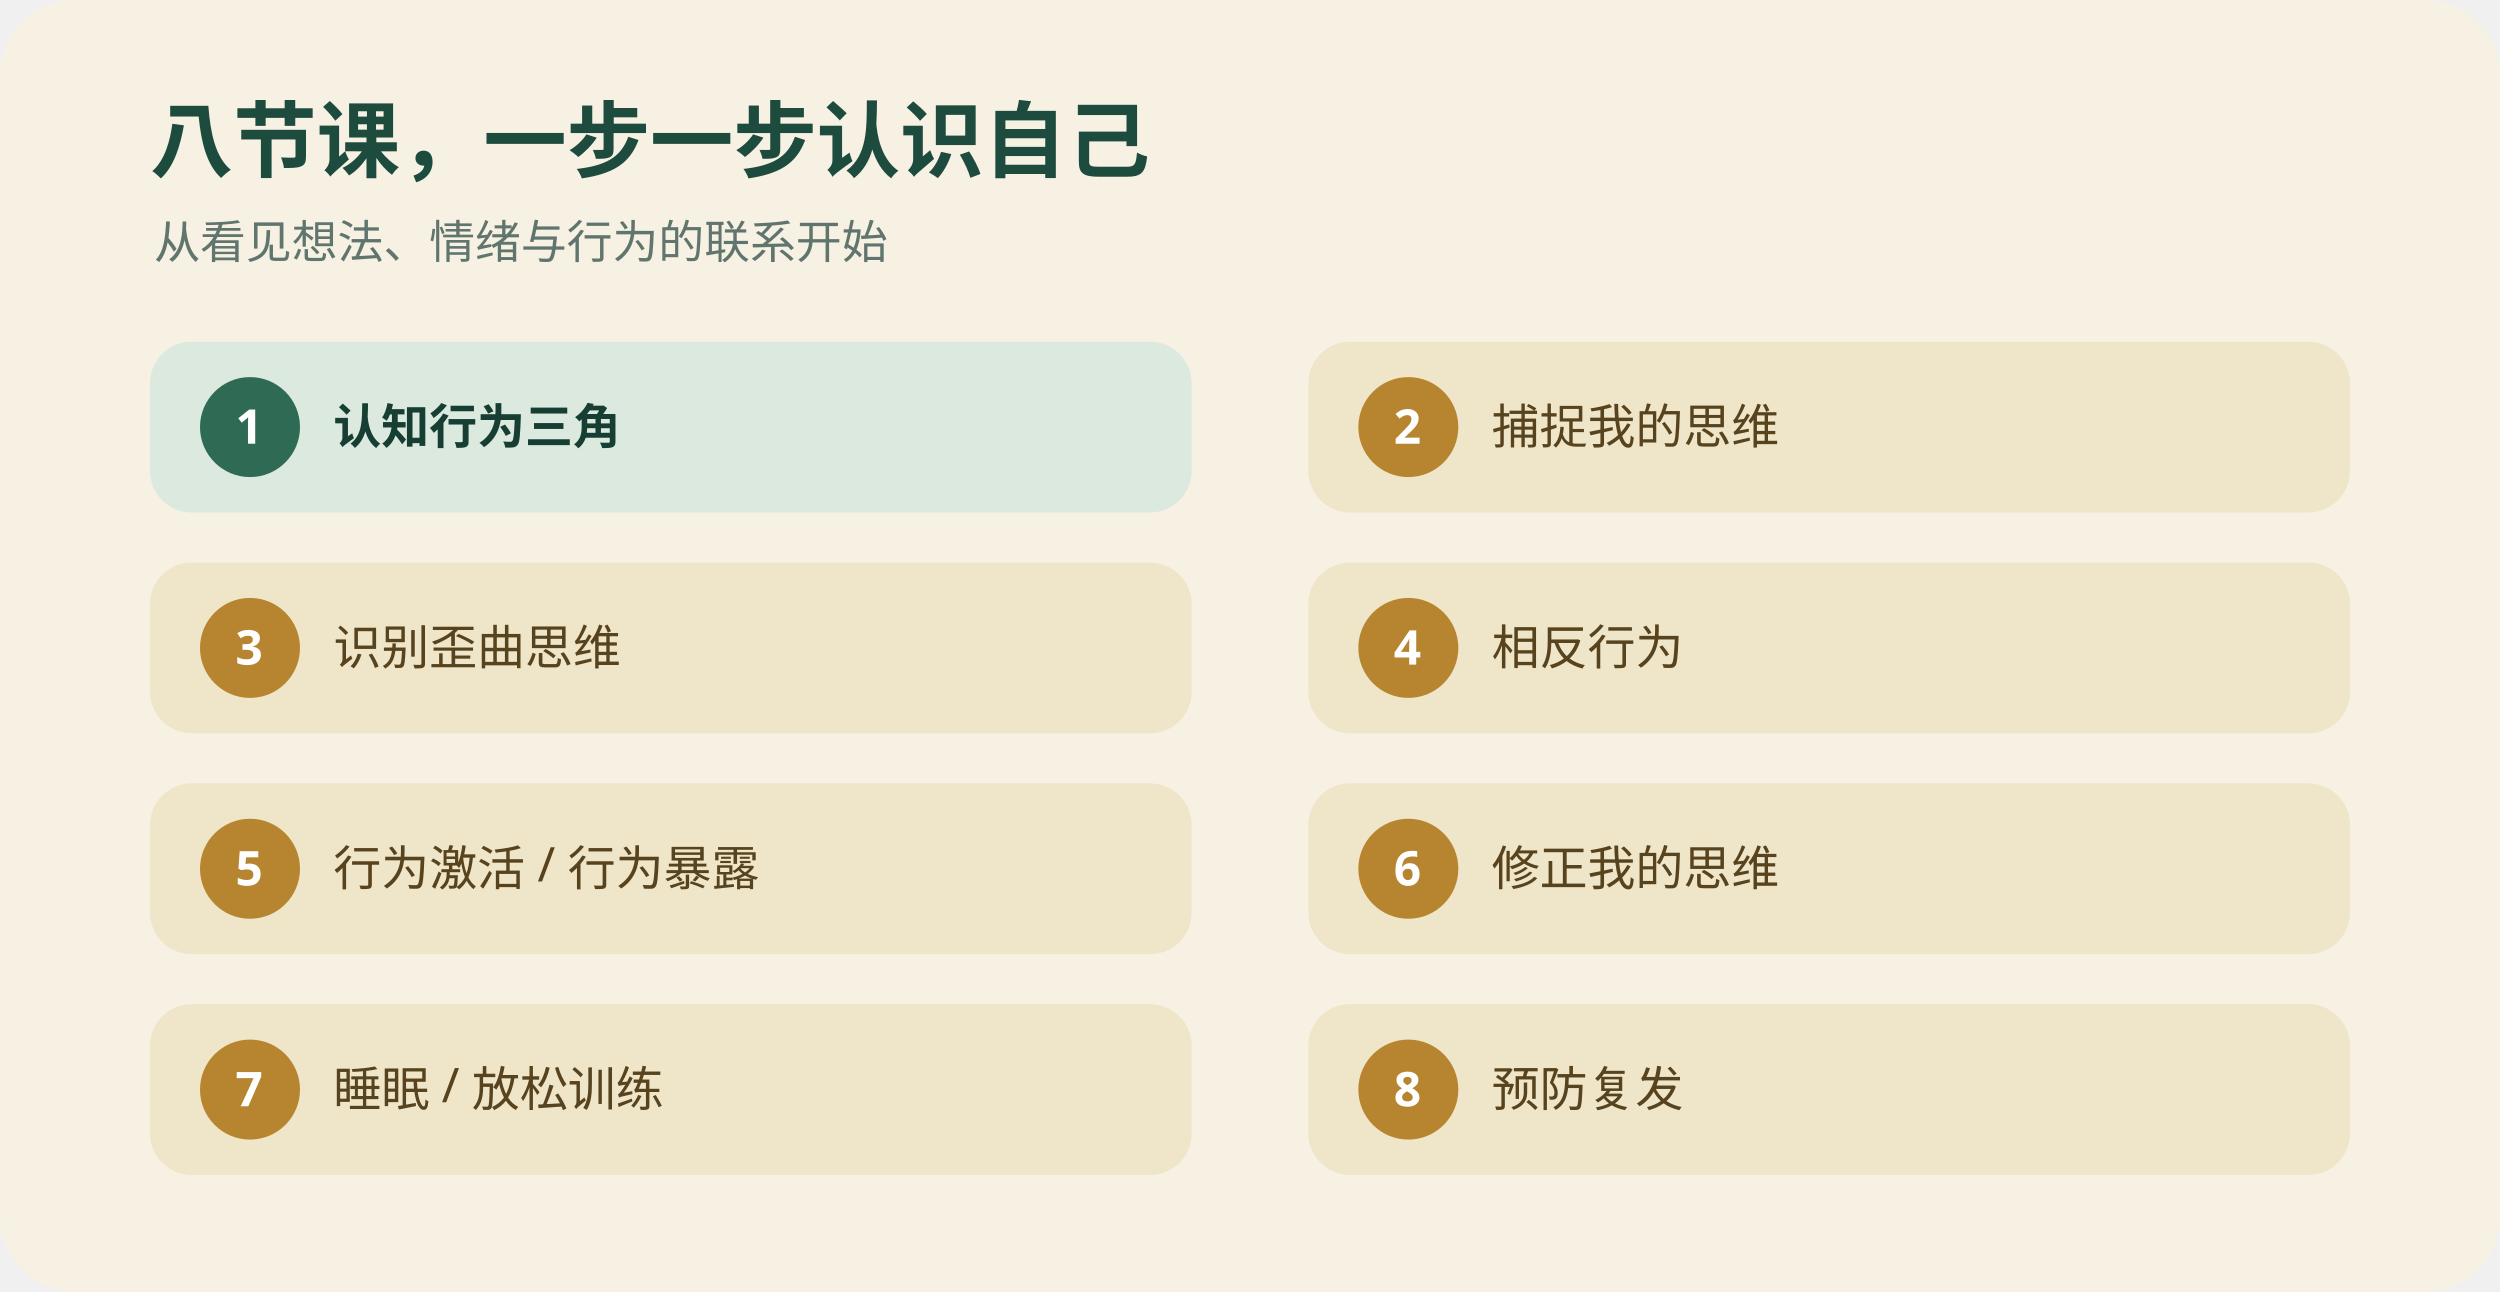
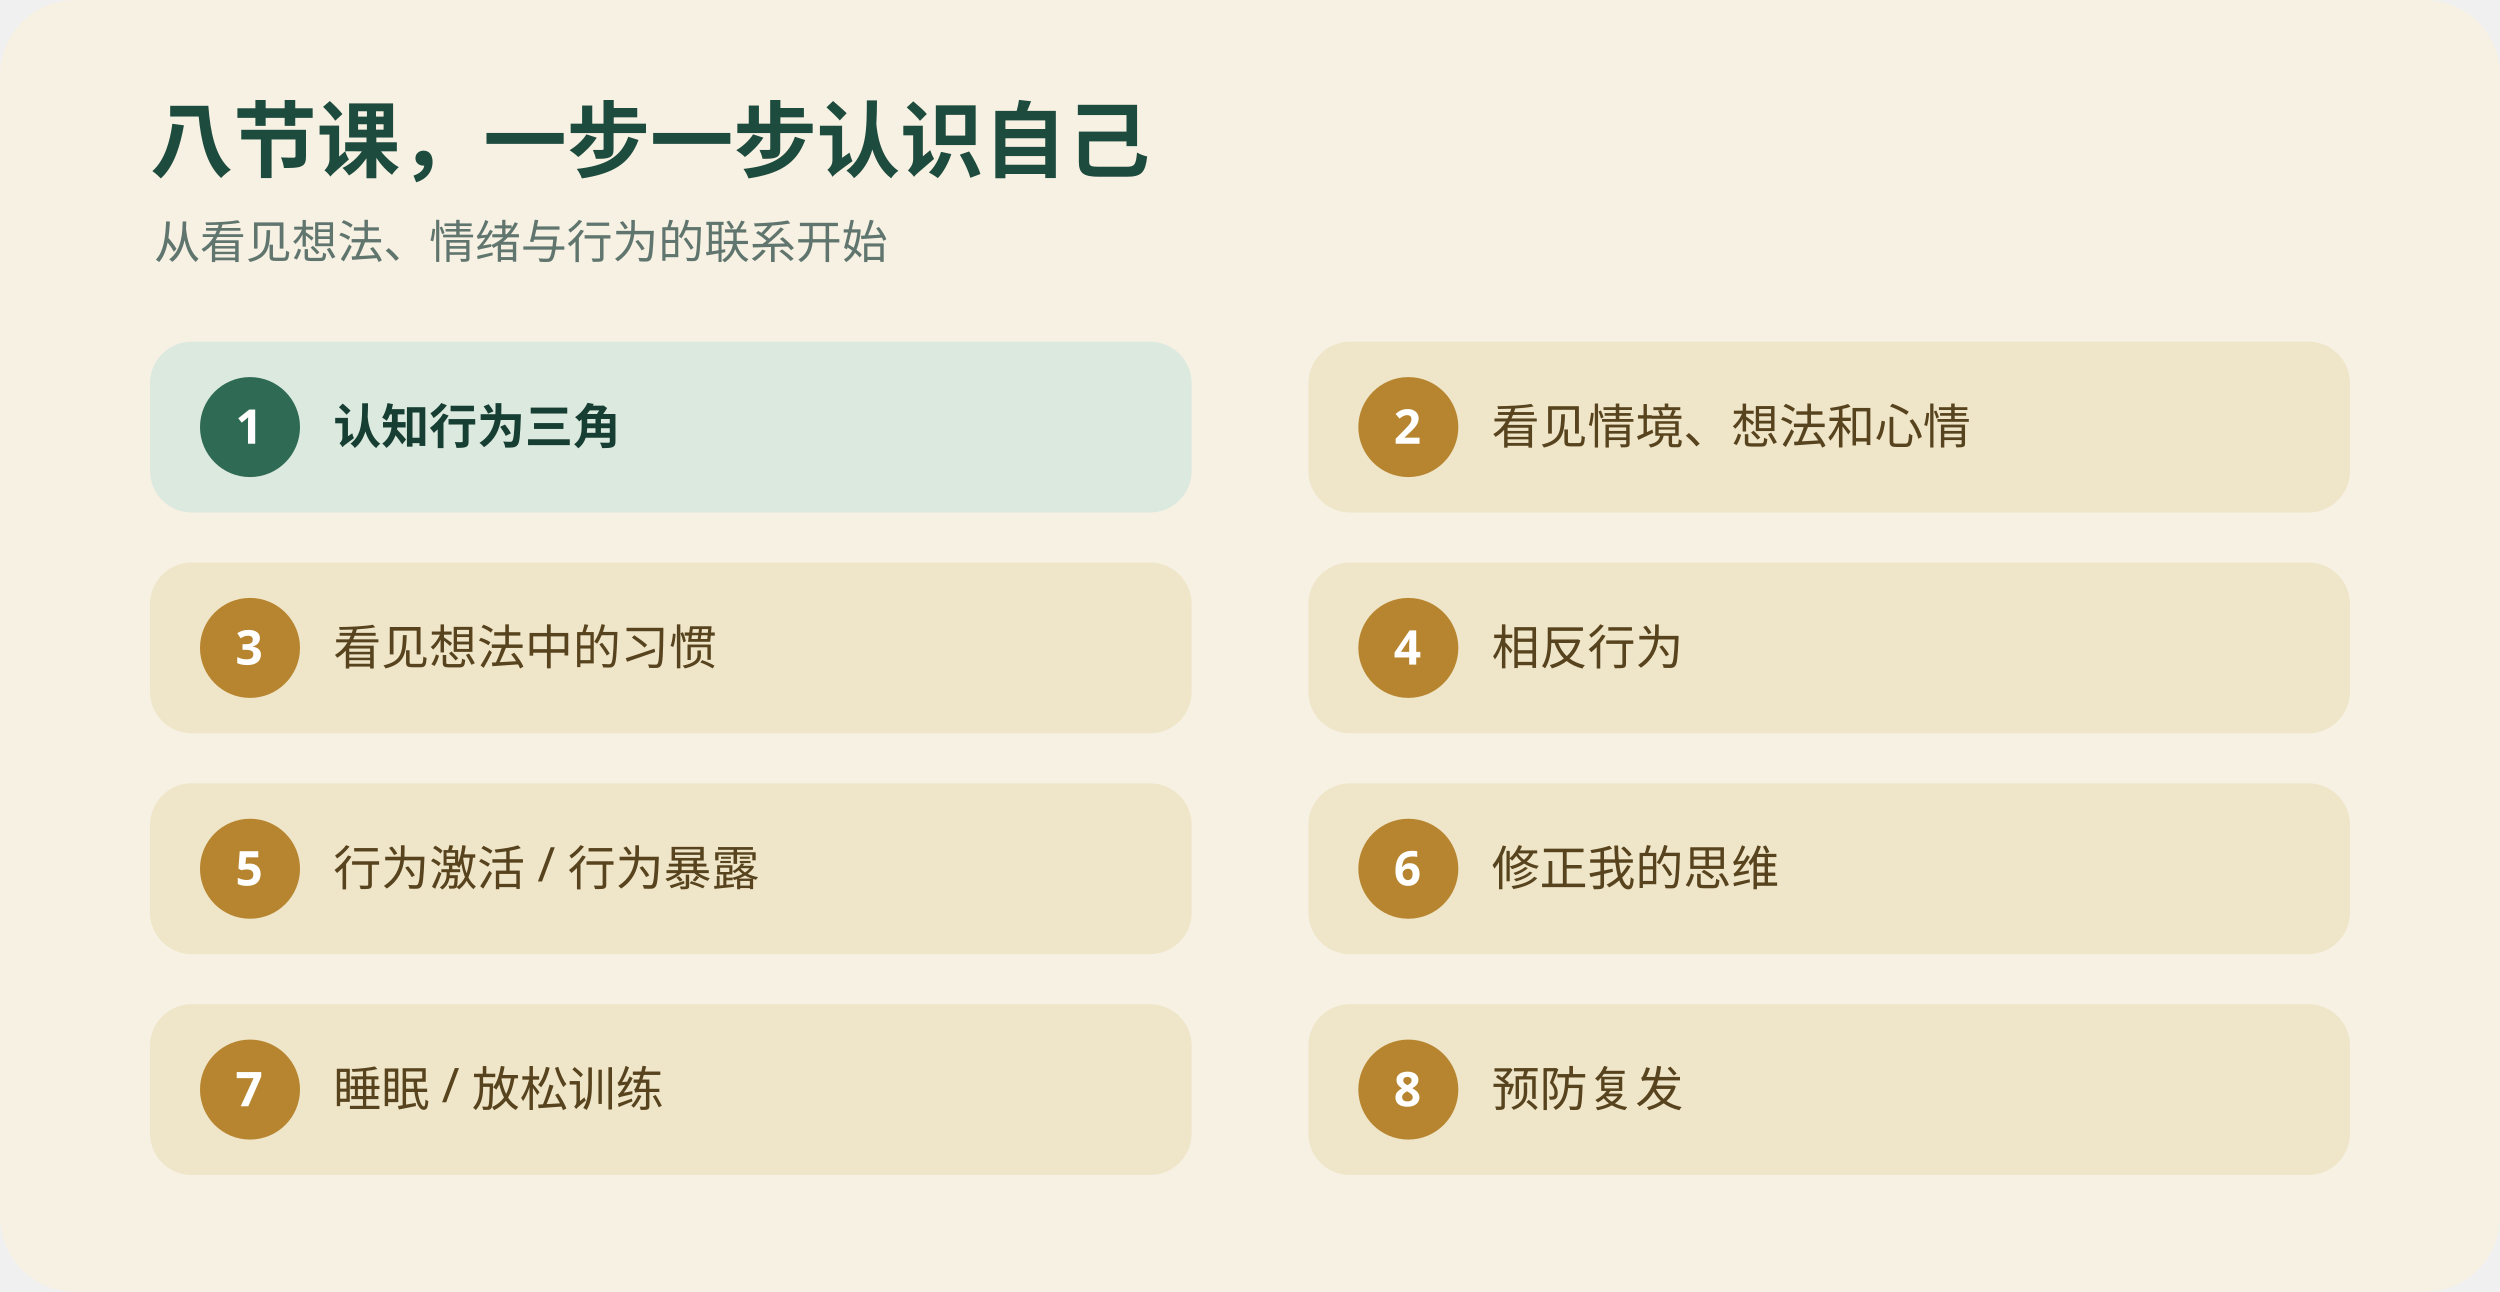
<svg xmlns="http://www.w3.org/2000/svg" viewBox="0 0 1200 620" role="img" aria-labelledby="title desc">
  <rect width="1200" height="620" rx="36" fill="#f7f1e4" />
  <text x="72" y="82" fill="#1d4b3d" font-family="sans-serif" font-size="40" font-weight="700">八节课，一步一步认识自己</text>
  <text x="74" y="124" fill="#60756d" font-family="sans-serif" font-size="22">从看见想法、情绪与行为的联系开始</text>
  <g font-family="sans-serif" font-size="23">
    <g transform="translate(72 164)">
      <rect width="500" height="82" rx="20" fill="#dce9df" />
      <circle cx="48" cy="41" r="24" fill="#2f6a55" />
      <text x="41" y="49" fill="#fff" font-weight="700">1</text>
      <text x="88" y="49" fill="#173e33" font-weight="700">认知行为三角</text>
    </g>
    <g transform="translate(628 164)">
      <rect width="500" height="82" rx="20" fill="#efe5c8" />
      <circle cx="48" cy="41" r="24" fill="#b7852f" />
      <text x="41" y="49" fill="#fff" font-weight="700">2</text>
-       <text x="88" y="49" fill="#57431d">捕捉我的思维</text>
+       <text x="88" y="49" fill="#57431d">看见情境、想法和心情</text>
    </g>
    <g transform="translate(72 270)">
      <rect width="500" height="82" rx="20" fill="#efe5c8" />
      <circle cx="48" cy="41" r="24" fill="#b7852f" />
      <text x="41" y="49" fill="#fff" font-weight="700">3</text>
-       <text x="88" y="49" fill="#57431d">识别歪曲思维</text>
+       <text x="88" y="49" fill="#57431d">看见想法中的习惯</text>
    </g>
    <g transform="translate(628 270)">
      <rect width="500" height="82" rx="20" fill="#efe5c8" />
      <circle cx="48" cy="41" r="24" fill="#b7852f" />
      <text x="41" y="49" fill="#fff" font-weight="700">4</text>
      <text x="88" y="49" fill="#57431d">相反行为</text>
    </g>
    <g transform="translate(72 376)">
      <rect width="500" height="82" rx="20" fill="#efe5c8" />
      <circle cx="48" cy="41" r="24" fill="#b7852f" />
      <text x="41" y="49" fill="#fff" font-weight="700">5</text>
      <text x="88" y="49" fill="#57431d">行为激活 / 行为暴露</text>
    </g>
    <g transform="translate(628 376)">
      <rect width="500" height="82" rx="20" fill="#efe5c8" />
      <circle cx="48" cy="41" r="24" fill="#b7852f" />
      <text x="41" y="49" fill="#fff" font-weight="700">6</text>
      <text x="88" y="49" fill="#57431d">修正我的思维</text>
    </g>
    <g transform="translate(72 482)">
      <rect width="500" height="82" rx="20" fill="#efe5c8" />
      <circle cx="48" cy="41" r="24" fill="#b7852f" />
      <text x="41" y="49" fill="#fff" font-weight="700">7</text>
      <text x="88" y="49" fill="#57431d">睡眠 / 放松训练</text>
    </g>
    <g transform="translate(628 482)">
      <rect width="500" height="82" rx="20" fill="#efe5c8" />
      <circle cx="48" cy="41" r="24" fill="#b7852f" />
      <text x="41" y="49" fill="#fff" font-weight="700">8</text>
      <text x="88" y="49" fill="#57431d">预防复发</text>
    </g>
  </g>
</svg>
